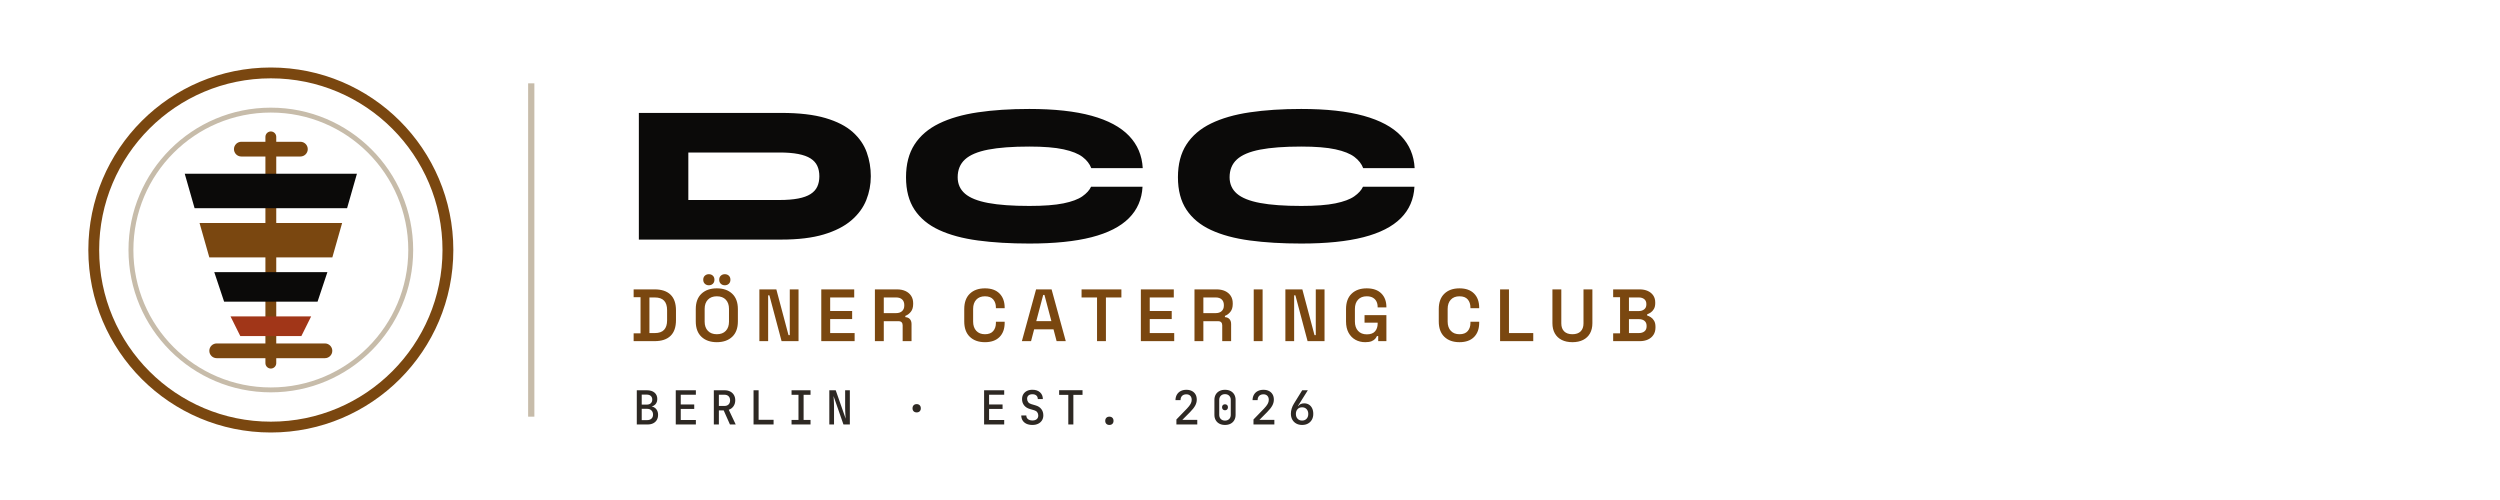
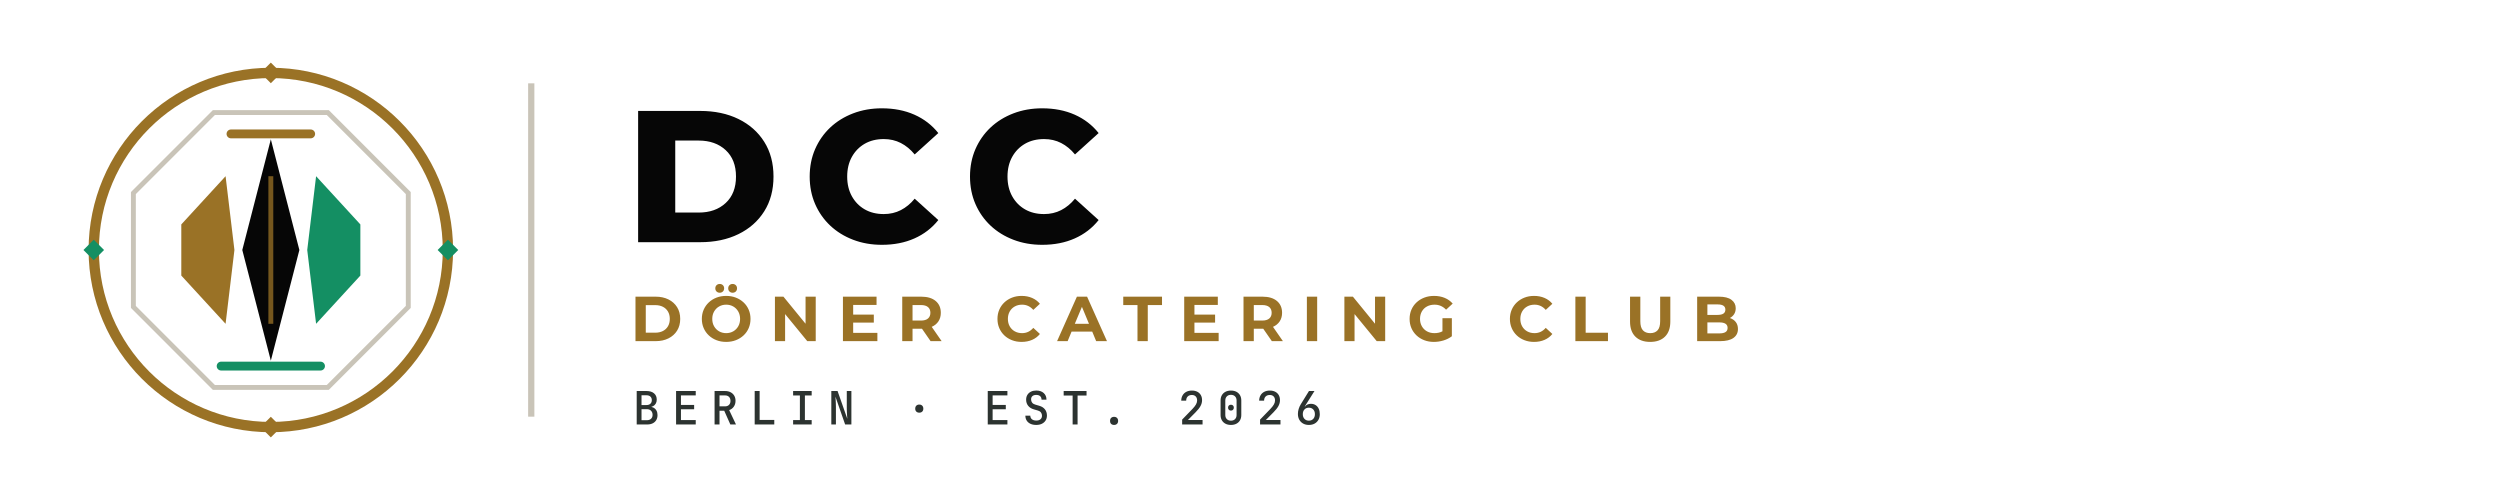
<svg xmlns="http://www.w3.org/2000/svg" viewBox="0 0 480 96" width="480" height="96" role="img" aria-label="DCC Döner Catering Club — logo-primary (dark)">
-   <circle cx="52.00" cy="48.00" r="34.00" fill="none" stroke="#7A4710" stroke-width="2.08" />
-   <circle cx="52.00" cy="48.00" r="26.86" fill="none" stroke="#C7BCAA" stroke-width="0.94" />
-   <line x1="52.00" y1="26.28" x2="52.00" y2="69.72" stroke="#7A4710" stroke-width="2.08" stroke-linecap="round" />
-   <rect x="44.92" y="27.22" width="14.17" height="2.83" rx="1.42" fill="#7A4710" />
-   <rect x="40.19" y="65.94" width="23.61" height="2.83" rx="1.42" fill="#7A4710" />
-   <path d="M 35.47,33.36 L 68.53,33.36 L 66.64,39.97 L 37.36,39.97 Z" fill="#0B0A09" />
-   <path d="M 38.31,42.81 L 65.69,42.81 L 63.81,49.42 L 40.19,49.42 Z" fill="#7A4710" />
-   <path d="M 41.14,52.25 L 62.86,52.25 L 60.97,57.92 L 43.03,57.92 Z" fill="#0B0A09" />
-   <path d="M 44.26,60.75 L 59.74,60.75 L 57.86,64.53 L 46.14,64.53 Z" fill="#A13618" />
-   <line x1="102" y1="16" x2="102" y2="80" stroke="#C7BCAA" stroke-width="1.2" />
-   <path d="M150.02 21.68Q155.15 21.68 158.494 22.668Q161.838 23.656 163.738 25.366Q165.638 27.076 166.417 29.261Q167.196 31.446 167.196 33.84Q167.196 36.234 166.322 38.419Q165.448 40.604 163.453 42.314Q161.458 44.024 158.171 45.012Q154.884 46.0 150.02 46.0H122.66V21.68ZM132.16 38.4H149.64Q151.768 38.4 153.25 38.115Q154.732 37.83 155.625 37.26Q156.518 36.69 156.917 35.835Q157.316 34.98 157.316 33.84Q157.316 32.7 156.917 31.845Q156.518 30.99 155.625 30.42Q154.732 29.85 153.25 29.565Q151.768 29.28 149.64 29.28H132.16ZM219.366 35.854Q219.176 39.464 216.744 41.896Q214.312 44.328 209.581 45.544Q204.85 46.76 197.63 46.76Q192.12 46.76 187.75 46.171Q183.38 45.582 180.302 44.157Q177.224 42.732 175.59 40.262Q173.956 37.792 173.956 34.03Q173.956 30.268 175.59 27.741Q177.224 25.214 180.302 23.713Q183.38 22.212 187.75 21.566Q192.12 20.92 197.63 20.92Q204.85 20.92 209.6 22.231Q214.35 23.542 216.782 26.088Q219.214 28.634 219.404 32.282H209.524Q209.068 31.066 207.852 30.135Q206.636 29.204 204.204 28.672Q201.772 28.14 197.63 28.14Q192.766 28.14 189.726 28.729Q186.686 29.318 185.28 30.61Q183.874 31.902 183.874 34.03Q183.874 35.968 185.28 37.184Q186.686 38.4 189.726 38.97Q192.766 39.54 197.63 39.54Q201.772 39.54 204.185 39.046Q206.598 38.552 207.814 37.697Q209.03 36.842 209.486 35.854ZM271.574 35.854Q271.384 39.464 268.952 41.896Q266.52 44.328 261.789 45.544Q257.058 46.76 249.838 46.76Q244.328 46.76 239.958 46.171Q235.588 45.582 232.51 44.157Q229.432 42.732 227.798 40.262Q226.164 37.792 226.164 34.03Q226.164 30.268 227.798 27.741Q229.432 25.214 232.51 23.713Q235.588 22.212 239.958 21.566Q244.328 20.92 249.838 20.92Q257.058 20.92 261.808 22.231Q266.558 23.542 268.99 26.088Q271.422 28.634 271.612 32.282H261.732Q261.276 31.066 260.06 30.135Q258.844 29.204 256.412 28.672Q253.98 28.14 249.838 28.14Q244.974 28.14 241.934 28.729Q238.894 29.318 237.488 30.61Q236.082 31.902 236.082 34.03Q236.082 35.968 237.488 37.184Q238.894 38.4 241.934 38.97Q244.974 39.54 249.838 39.54Q253.98 39.54 256.393 39.046Q258.806 38.552 260.022 37.697Q261.238 36.842 261.694 35.854Z" fill="#0B0A09" />
-   <path d="M121.658 65.5V63.997H122.984V57.063H121.658V55.56H125.693Q127.685 55.56 128.737 56.57Q129.788 57.581 129.788 59.598V61.465Q129.788 63.482 128.737 64.491Q127.685 65.5 125.693 65.5ZM124.69 63.95H125.717Q126.927 63.95 127.505 63.326Q128.082 62.703 128.082 61.519V59.543Q128.082 58.346 127.505 57.729Q126.927 57.112 125.717 57.112H124.69ZM137.63 65.699Q135.778 65.699 134.683 64.669Q133.588 63.64 133.588 61.71V59.35Q133.588 57.42 134.683 56.391Q135.778 55.361 137.63 55.361Q139.482 55.361 140.577 56.391Q141.673 57.42 141.673 59.35V61.71Q141.673 63.64 140.577 64.669Q139.482 65.699 137.63 65.699ZM137.63 64.172Q138.741 64.172 139.354 63.522Q139.967 62.872 139.967 61.762V59.298Q139.967 58.188 139.354 57.538Q138.741 56.888 137.63 56.888Q136.534 56.888 135.914 57.538Q135.293 58.188 135.293 59.298V61.762Q135.293 62.872 135.914 63.522Q136.534 64.172 137.63 64.172ZM139.164 54.773Q138.711 54.773 138.4 54.485Q138.088 54.198 138.088 53.709Q138.088 53.219 138.4 52.932Q138.711 52.645 139.164 52.645Q139.631 52.645 139.936 52.932Q140.24 53.219 140.24 53.709Q140.24 54.198 139.936 54.485Q139.631 54.773 139.164 54.773ZM136.096 54.773Q135.643 54.773 135.332 54.485Q135.021 54.198 135.021 53.709Q135.021 53.219 135.332 52.932Q135.643 52.645 136.096 52.645Q136.563 52.645 136.868 52.932Q137.172 53.219 137.172 53.709Q137.172 54.198 136.868 54.485Q136.563 54.773 136.096 54.773ZM145.801 65.5V55.56H149.057L151.396 64.351H151.637V55.56H153.319V65.5H150.062L147.723 56.706H147.483V65.5ZM157.686 65.5V55.56H164.009V57.11H159.392V59.717H163.612V61.267H159.392V63.95H164.089V65.5ZM167.981 65.5V55.56H172.224Q173.158 55.56 173.856 55.884Q174.553 56.208 174.94 56.803Q175.327 57.399 175.327 58.213V58.378Q175.327 59.293 174.891 59.85Q174.455 60.408 173.825 60.651V60.892Q174.381 60.918 174.698 61.269Q175.015 61.619 175.015 62.226V65.5H173.31V62.466Q173.31 62.105 173.12 61.887Q172.93 61.669 172.503 61.669H169.687V65.5ZM169.687 60.119H172.045Q172.789 60.119 173.205 59.73Q173.621 59.34 173.621 58.679V58.55Q173.621 57.889 173.214 57.499Q172.806 57.11 172.045 57.11H169.687ZM189.109 65.699Q187.281 65.699 186.208 64.669Q185.135 63.64 185.135 61.71V59.35Q185.135 57.42 186.208 56.391Q187.281 55.361 189.109 55.361Q190.924 55.361 191.91 56.357Q192.896 57.353 192.896 59.088V59.17H191.214V59.036Q191.214 58.096 190.697 57.492Q190.18 56.888 189.109 56.888Q188.048 56.888 187.444 57.538Q186.84 58.188 186.84 59.321V61.739Q186.84 62.86 187.444 63.516Q188.048 64.172 189.109 64.172Q190.18 64.172 190.697 63.562Q191.214 62.953 191.214 62.024V61.776H192.896V61.972Q192.896 63.707 191.91 64.703Q190.924 65.699 189.109 65.699ZM196.201 65.5 198.926 55.56H201.903L204.628 65.5H202.868L202.274 63.234H198.555L197.961 65.5ZM198.963 61.66H201.866L200.535 56.627H200.294ZM210.631 65.5V57.11H207.66V55.56H215.308V57.11H212.337V65.5ZM219.046 65.5V55.56H225.369V57.11H220.751V59.717H224.971V61.267H220.751V63.95H225.449V65.5ZM229.341 65.5V55.56H233.583Q234.518 55.56 235.215 55.884Q235.912 56.208 236.299 56.803Q236.686 57.399 236.686 58.213V58.378Q236.686 59.293 236.25 59.85Q235.814 60.408 235.185 60.651V60.892Q235.74 60.918 236.058 61.269Q236.375 61.619 236.375 62.226V65.5H234.669V62.466Q234.669 62.105 234.48 61.887Q234.29 61.669 233.863 61.669H231.046V65.5ZM231.046 60.119H233.404Q234.149 60.119 234.565 59.73Q234.981 59.34 234.981 58.679V58.55Q234.981 57.889 234.573 57.499Q234.165 57.11 233.404 57.11H231.046ZM240.715 65.5V55.56H242.421V65.5ZM246.793 65.5V55.56H250.049L252.388 64.351H252.629V55.56H254.311V65.5H251.055L248.716 56.706H248.475V65.5ZM262.12 65.699Q261.078 65.699 260.243 65.237Q259.409 64.776 258.923 63.886Q258.437 62.996 258.437 61.71V59.35Q258.437 57.42 259.51 56.391Q260.583 55.361 262.411 55.361Q264.226 55.361 265.207 56.333Q266.188 57.304 266.188 58.956V59.015H264.506V58.904Q264.506 58.334 264.277 57.877Q264.048 57.419 263.585 57.154Q263.121 56.888 262.411 56.888Q261.35 56.888 260.746 57.538Q260.142 58.188 260.142 59.321V61.739Q260.142 62.86 260.746 63.528Q261.35 64.196 262.435 64.196Q263.514 64.196 264.013 63.614Q264.511 63.032 264.511 62.121V61.955H261.992V60.503H266.188V65.5H264.615V64.519H264.374Q264.262 64.778 264.026 65.054Q263.79 65.33 263.338 65.514Q262.887 65.699 262.12 65.699ZM280.218 65.699Q278.39 65.699 277.317 64.669Q276.244 63.64 276.244 61.71V59.35Q276.244 57.42 277.317 56.391Q278.39 55.361 280.218 55.361Q282.033 55.361 283.019 56.357Q284.005 57.353 284.005 59.088V59.17H282.323V59.036Q282.323 58.096 281.806 57.492Q281.289 56.888 280.218 56.888Q279.157 56.888 278.553 57.538Q277.949 58.188 277.949 59.321V61.739Q277.949 62.86 278.553 63.516Q279.157 64.172 280.218 64.172Q281.289 64.172 281.806 63.562Q282.323 62.953 282.323 62.024V61.776H284.005V61.972Q284.005 63.707 283.019 64.703Q282.033 65.699 280.218 65.699ZM288.016 65.5V55.56H289.722V63.95H294.385V65.5ZM301.901 65.699Q300.708 65.699 299.847 65.264Q298.986 64.829 298.526 64.01Q298.065 63.19 298.065 62.049V55.56H299.771V62.096Q299.771 63.079 300.321 63.626Q300.872 64.172 301.901 64.172Q302.931 64.172 303.482 63.626Q304.032 63.079 304.032 62.096V55.56H305.738V62.049Q305.738 63.19 305.279 64.01Q304.82 64.829 303.957 65.264Q303.095 65.699 301.901 65.699ZM309.727 65.5V63.997H311.053V57.063H309.727V55.56H314.806Q315.705 55.56 316.378 55.867Q317.052 56.173 317.428 56.734Q317.804 57.295 317.804 58.068V58.205Q317.804 58.89 317.546 59.326Q317.288 59.763 316.934 60.001Q316.58 60.239 316.258 60.341V60.582Q316.58 60.667 316.953 60.906Q317.326 61.146 317.588 61.588Q317.851 62.031 317.851 62.738V62.88Q317.851 63.702 317.466 64.29Q317.082 64.878 316.407 65.189Q315.733 65.5 314.846 65.5ZM312.758 63.95H314.643Q315.333 63.95 315.74 63.617Q316.146 63.284 316.146 62.681V62.544Q316.146 61.94 315.745 61.607Q315.345 61.274 314.643 61.274H312.758ZM312.758 59.724H314.63Q315.282 59.724 315.69 59.392Q316.099 59.061 316.099 58.488V58.346Q316.099 57.762 315.696 57.436Q315.293 57.11 314.63 57.11H312.758Z" fill="#7A4710" />
-   <path d="M122.264 81.5V74.93H124.203Q125.132 74.93 125.667 75.381Q126.201 75.833 126.201 76.626Q126.201 77.071 126.008 77.401Q125.815 77.731 125.471 77.911Q125.127 78.091 124.668 78.085V77.998Q125.166 77.989 125.543 78.185Q125.92 78.381 126.135 78.755Q126.351 79.129 126.351 79.651Q126.351 80.215 126.105 80.633Q125.859 81.051 125.405 81.275Q124.951 81.5 124.322 81.5ZM123.21 80.663H124.242Q124.771 80.663 125.077 80.382Q125.383 80.101 125.383 79.611Q125.383 79.109 125.077 78.801Q124.771 78.493 124.242 78.493H123.21ZM123.21 77.683H124.192Q124.675 77.683 124.954 77.424Q125.232 77.166 125.232 76.724Q125.232 76.279 124.957 76.023Q124.681 75.767 124.197 75.767H123.21ZM129.746 81.5V74.93H133.607V75.792H130.704V77.659H133.292V78.515H130.704V80.638H133.607V81.5ZM137.055 81.5V74.93H139.113Q139.734 74.93 140.196 75.17Q140.659 75.41 140.914 75.841Q141.169 76.272 141.169 76.852Q141.169 77.51 140.833 77.995Q140.498 78.48 139.922 78.674L141.259 81.5H140.151L138.951 78.802H138.024V81.5ZM138.024 77.941H139.113Q139.601 77.941 139.89 77.649Q140.178 77.358 140.178 76.871Q140.178 76.373 139.89 76.082Q139.601 75.791 139.113 75.791H138.024ZM144.681 81.5V74.93H145.653V80.605H148.528V81.5ZM151.978 81.5V80.632H153.308V75.798H151.978V74.93H155.622V75.798H154.292V80.632H155.622V81.5ZM159.229 81.5V74.93H160.457L162.373 80.393Q162.352 80.136 162.325 79.775Q162.299 79.414 162.283 79.028Q162.267 78.642 162.267 78.323V74.93H163.171V81.5H161.943L160.039 76.037Q160.06 76.275 160.08 76.623Q160.101 76.972 160.117 77.349Q160.133 77.725 160.133 78.053V81.5ZM176 79.182Q175.636 79.182 175.42 78.969Q175.204 78.756 175.204 78.399Q175.204 78.026 175.42 77.808Q175.636 77.59 176 77.59Q176.366 77.59 176.581 77.808Q176.796 78.026 176.796 78.399Q176.796 78.756 176.581 78.969Q176.366 79.182 176 79.182ZM188.946 81.5V74.93H192.807V75.792H189.904V77.659H192.492V78.515H189.904V80.638H192.807V81.5ZM198.225 81.59Q197.564 81.59 197.085 81.369Q196.607 81.147 196.347 80.737Q196.087 80.326 196.081 79.763H197.052Q197.052 80.209 197.366 80.469Q197.679 80.729 198.233 80.729Q198.757 80.729 199.052 80.477Q199.348 80.225 199.348 79.778Q199.348 79.415 199.145 79.145Q198.943 78.875 198.569 78.771L197.745 78.53Q197.022 78.326 196.628 77.825Q196.234 77.324 196.234 76.632Q196.234 76.087 196.48 75.685Q196.727 75.283 197.175 75.058Q197.623 74.834 198.232 74.834Q199.14 74.834 199.682 75.321Q200.224 75.807 200.23 76.622H199.258Q199.258 76.187 198.988 75.941Q198.717 75.695 198.221 75.695Q197.739 75.695 197.472 75.924Q197.205 76.153 197.205 76.565Q197.205 76.935 197.407 77.204Q197.608 77.473 197.983 77.582L198.824 77.833Q199.545 78.037 199.932 78.539Q200.319 79.04 200.319 79.747Q200.319 80.298 200.058 80.713Q199.797 81.129 199.326 81.36Q198.855 81.59 198.225 81.59ZM205.114 81.5V75.818H203.355V74.924H207.845V75.818H206.086V81.5ZM213 81.59Q212.636 81.59 212.42 81.377Q212.204 81.164 212.204 80.807Q212.204 80.434 212.42 80.217Q212.636 79.999 213 79.999Q213.366 79.999 213.581 80.217Q213.796 80.434 213.796 80.807Q213.796 81.164 213.581 81.377Q213.366 81.59 213 81.59ZM225.869 81.5V80.54L227.9 78.442Q228.37 77.95 228.589 77.558Q228.808 77.167 228.808 76.782Q228.808 76.279 228.534 75.994Q228.259 75.708 227.783 75.708Q227.258 75.708 226.959 76.007Q226.661 76.305 226.661 76.829H225.689Q225.701 76.219 225.963 75.771Q226.225 75.324 226.694 75.082Q227.164 74.84 227.791 74.84Q228.398 74.84 228.846 75.072Q229.293 75.304 229.537 75.727Q229.78 76.15 229.78 76.733Q229.78 77.315 229.478 77.875Q229.175 78.435 228.495 79.118L227.004 80.619H229.877V81.5ZM235.201 81.59Q234.581 81.59 234.123 81.349Q233.666 81.108 233.416 80.669Q233.166 80.23 233.166 79.642V76.788Q233.166 76.194 233.416 75.758Q233.665 75.322 234.123 75.081Q234.58 74.84 235.2 74.84Q235.828 74.84 236.281 75.081Q236.735 75.322 236.984 75.758Q237.234 76.194 237.234 76.788V79.642Q237.234 80.23 236.984 80.669Q236.734 81.108 236.278 81.349Q235.822 81.59 235.201 81.59ZM235.201 80.754Q235.705 80.754 236.006 80.447Q236.308 80.139 236.308 79.642V76.788Q236.308 76.291 236.006 75.983Q235.705 75.676 235.2 75.676Q234.695 75.676 234.394 75.983Q234.092 76.291 234.092 76.788V79.642Q234.092 80.139 234.395 80.447Q234.698 80.754 235.201 80.754ZM235.201 78.773Q234.946 78.773 234.79 78.612Q234.633 78.452 234.633 78.187Q234.633 77.932 234.789 77.776Q234.945 77.621 235.201 77.621Q235.456 77.621 235.612 77.777Q235.767 77.932 235.767 78.187Q235.767 78.451 235.611 78.612Q235.456 78.773 235.201 78.773ZM240.669 81.5V80.54L242.7 78.442Q243.17 77.95 243.389 77.558Q243.608 77.167 243.608 76.782Q243.608 76.279 243.334 75.994Q243.059 75.708 242.583 75.708Q242.058 75.708 241.759 76.007Q241.461 76.305 241.461 76.829H240.489Q240.501 76.219 240.763 75.771Q241.025 75.324 241.494 75.082Q241.964 74.84 242.591 74.84Q243.198 74.84 243.646 75.072Q244.093 75.304 244.337 75.727Q244.58 76.15 244.58 76.733Q244.58 77.315 244.278 77.875Q243.975 78.435 243.295 79.118L241.804 80.619H244.677V81.5ZM250.006 81.59Q249.359 81.59 248.874 81.319Q248.388 81.048 248.119 80.561Q247.85 80.073 247.85 79.429Q247.85 78.948 247.999 78.453Q248.148 77.959 248.427 77.512L250.023 74.93H251.103L249.2 77.956L249.244 77.985Q249.423 77.723 249.724 77.582Q250.025 77.442 250.4 77.442Q250.931 77.442 251.325 77.693Q251.718 77.943 251.934 78.398Q252.15 78.853 252.15 79.472Q252.15 80.105 251.881 80.582Q251.612 81.059 251.134 81.325Q250.656 81.59 250.006 81.59ZM250 80.749Q250.536 80.749 250.862 80.4Q251.189 80.052 251.189 79.478Q251.189 78.901 250.862 78.551Q250.536 78.201 250 78.201Q249.464 78.201 249.138 78.551Q248.811 78.901 248.811 79.478Q248.811 80.052 249.138 80.4Q249.464 80.749 250 80.749Z" fill="#2D2823" />
+   <circle cx="52.00" cy="48.00" r="34.00" fill="none" stroke="#9A7226" stroke-width="1.98" />
+   <polygon points="78.39,58.93 62.93,74.39 41.07,74.39 25.61,58.93 25.61,37.07 41.07,21.61 62.93,21.61 78.39,37.07" fill="none" stroke="#C9C4B8" stroke-width="0.94" />
+   <polygon points="52.00,12.02 53.98,14.00 52.00,15.98 50.02,14.00" fill="#9A7226" />
+   <polygon points="52.00,80.02 53.98,82.00 52.00,83.98 50.02,82.00" fill="#9A7226" />
+   <polygon points="18.00,46.02 19.98,48.00 18.00,49.98 16.02,48.00" fill="#148F63" />
+   <polygon points="86.00,46.02 87.98,48.00 86.00,49.98 84.02,48.00" fill="#148F63" />
+   <path d="M 52.00,26.75 L 57.48,48.00 L 52.00,69.25 L 46.52,48.00 Z" fill="#060606" />
+   <path d="M 43.31,33.83 L 34.81,43.09 L 34.81,52.91 L 43.31,62.17 L 45.01,48.00 Z" fill="#9A7226" />
+   <path d="M 60.69,33.83 L 69.19,43.09 L 69.19,52.91 L 60.69,62.17 L 58.99,48.00 Z" fill="#148F63" />
+   <line x1="52.00" y1="33.83" x2="52.00" y2="62.17" stroke="#9A7226" stroke-width="0.94" stroke-opacity="0.75" />
+   <rect x="43.50" y="24.86" width="17.00" height="1.70" rx="0.85" fill="#9A7226" />
+   <rect x="41.61" y="69.44" width="20.78" height="1.70" rx="0.85" fill="#148F63" />
+   <line x1="102" y1="16" x2="102" y2="80" stroke="#C9C4B8" stroke-width="1.2" />
+   <path d="M122.52 46.5V21.3H134.436Q138.612 21.3 141.78 22.848Q144.948 24.396 146.73 27.222Q148.512 30.048 148.512 33.9Q148.512 37.752 146.73 40.578Q144.948 43.404 141.78 44.952Q138.612 46.5 134.436 46.5ZM129.648 40.812H134.148Q137.352 40.812 139.332 38.976Q141.312 37.14 141.312 33.9Q141.312 30.66 139.332 28.824Q137.352 26.988 134.148 26.988H129.648ZM169.32 47.004Q166.332 47.004 163.794 46.032Q161.256 45.06 159.402 43.314Q157.548 41.568 156.504 39.174Q155.46 36.78 155.46 33.9Q155.46 31.02 156.504 28.626Q157.548 26.232 159.402 24.486Q161.256 22.74 163.794 21.768Q166.332 20.796 169.32 20.796Q172.812 20.796 175.566 22.02Q178.32 23.244 180.156 25.548L175.62 29.652Q174.432 28.212 172.956 27.456Q171.48 26.7 169.68 26.7Q167.592 26.7 166.026 27.6Q164.46 28.5 163.56 30.12Q162.66 31.74 162.66 33.9Q162.66 36.06 163.56 37.68Q164.46 39.3 166.026 40.2Q167.592 41.1 169.68 41.1Q171.48 41.1 172.956 40.344Q174.432 39.588 175.62 38.148L180.156 42.252Q178.32 44.556 175.566 45.78Q172.812 47.004 169.32 47.004ZM200.1 47.004Q197.112 47.004 194.574 46.032Q192.036 45.06 190.182 43.314Q188.328 41.568 187.284 39.174Q186.24 36.78 186.24 33.9Q186.24 31.02 187.284 28.626Q188.328 26.232 190.182 24.486Q192.036 22.74 194.574 21.768Q197.112 20.796 200.1 20.796Q203.592 20.796 206.346 22.02Q209.1 23.244 210.936 25.548L206.4 29.652Q205.212 28.212 203.736 27.456Q202.26 26.7 200.46 26.7Q198.372 26.7 196.806 27.6Q195.24 28.5 194.34 30.12Q193.44 31.74 193.44 33.9Q193.44 36.06 194.34 37.68Q195.24 39.3 196.806 40.2Q198.372 41.1 200.46 41.1Q202.26 41.1 203.736 40.344Q205.212 39.588 206.4 38.148L210.936 42.252Q209.1 44.556 206.346 45.78Q203.592 47.004 200.1 47.004Z" fill="#060606" />
+   <path d="M122.013 65.5V56.96H125.892Q127.283 56.96 128.344 57.491Q129.406 58.021 130.004 58.979Q130.601 59.937 130.601 61.23Q130.601 62.523 130.004 63.481Q129.406 64.439 128.344 64.969Q127.283 65.5 125.892 65.5ZM123.989 63.877H125.795Q126.649 63.877 127.277 63.554Q127.905 63.231 128.253 62.639Q128.601 62.047 128.601 61.23Q128.601 60.413 128.253 59.821Q127.905 59.229 127.277 58.906Q126.649 58.583 125.795 58.583H123.989ZM139.426 65.646Q138.413 65.646 137.565 65.317Q136.717 64.988 136.083 64.39Q135.448 63.792 135.101 62.987Q134.753 62.182 134.753 61.23Q134.753 60.278 135.101 59.473Q135.448 58.668 136.083 58.07Q136.717 57.472 137.565 57.143Q138.413 56.814 139.426 56.814Q140.438 56.814 141.286 57.143Q142.134 57.472 142.768 58.064Q143.403 58.656 143.75 59.467Q144.098 60.278 144.098 61.23Q144.098 62.182 143.75 62.993Q143.403 63.804 142.768 64.396Q142.134 64.988 141.286 65.317Q140.438 65.646 139.426 65.646ZM139.426 63.963Q140.182 63.963 140.786 63.615Q141.39 63.267 141.744 62.651Q142.097 62.035 142.097 61.23Q142.097 60.425 141.744 59.809Q141.39 59.193 140.786 58.845Q140.182 58.497 139.426 58.497Q138.669 58.497 138.065 58.845Q137.461 59.193 137.108 59.809Q136.754 60.425 136.754 61.23Q136.754 62.035 137.108 62.651Q137.461 63.267 138.065 63.615Q138.669 63.963 139.426 63.963ZM138.193 56.204Q137.827 56.204 137.583 55.972Q137.339 55.74 137.339 55.362Q137.339 54.984 137.583 54.752Q137.827 54.52 138.193 54.52Q138.547 54.52 138.791 54.752Q139.035 54.984 139.035 55.362Q139.035 55.74 138.791 55.972Q138.547 56.204 138.193 56.204ZM140.658 56.204Q140.304 56.204 140.06 55.972Q139.816 55.74 139.816 55.362Q139.816 54.984 140.06 54.752Q140.304 54.52 140.658 54.52Q141.024 54.52 141.268 54.752Q141.512 54.984 141.512 55.362Q141.512 55.74 141.268 55.972Q141.024 56.204 140.658 56.204ZM148.787 65.5V56.96H150.421L154.667 62.157V56.96H156.619V65.5H154.996L150.739 60.303V65.5ZM161.844 65.5V56.96H168.298V58.546H163.808V60.4H167.773V61.938H163.808V63.914H168.457V65.5ZM173.23 65.5V56.96H176.878Q178.659 56.96 179.648 57.79Q180.636 58.619 180.636 60.059Q180.636 61.01 180.178 61.7Q179.721 62.389 178.891 62.755L180.794 65.5H178.672L177.025 63.121Q176.976 63.121 176.927 63.121H175.207V65.5ZM175.207 61.547H176.817Q177.72 61.547 178.178 61.151Q178.635 60.754 178.635 60.059Q178.635 59.351 178.178 58.961Q177.72 58.57 176.817 58.57H175.207ZM196.137 65.646Q195.149 65.646 194.301 65.317Q193.453 64.988 192.831 64.396Q192.209 63.804 191.861 62.999Q191.513 62.194 191.513 61.23Q191.513 60.266 191.861 59.461Q192.209 58.656 192.837 58.064Q193.465 57.472 194.307 57.143Q195.149 56.814 196.149 56.814Q197.259 56.814 198.162 57.204Q199.065 57.594 199.663 58.326L198.394 59.498Q197.516 58.497 196.247 58.497Q195.442 58.497 194.826 58.845Q194.209 59.193 193.862 59.809Q193.514 60.425 193.514 61.23Q193.514 62.035 193.862 62.651Q194.209 63.267 194.826 63.615Q195.442 63.963 196.247 63.963Q197.516 63.963 198.394 62.95L199.663 64.121Q199.065 64.866 198.162 65.256Q197.259 65.646 196.137 65.646ZM202.96 65.5 206.767 56.96H208.719L212.537 65.5H210.463L209.707 63.67H205.742L204.986 65.5ZM206.364 62.169H209.085L207.731 58.912ZM218.397 65.5V58.57H215.664V56.96H223.106V58.57H220.373V65.5ZM227.368 65.5V56.96H233.821V58.546H229.332V60.4H233.297V61.938H229.332V63.914H233.98V65.5ZM238.754 65.5V56.96H242.402Q244.183 56.96 245.171 57.79Q246.159 58.619 246.159 60.059Q246.159 61.01 245.702 61.7Q245.244 62.389 244.415 62.755L246.318 65.5H244.195L242.548 63.121Q242.499 63.121 242.45 63.121H240.73V65.5ZM240.73 61.547H242.341Q243.243 61.547 243.701 61.151Q244.158 60.754 244.158 60.059Q244.158 59.351 243.701 58.961Q243.243 58.57 242.341 58.57H240.73ZM250.921 65.5V56.96H252.897V65.5ZM258.122 65.5V56.96H259.757L264.003 62.157V56.96H265.955V65.5H264.332L260.074 60.303V65.5ZM275.304 65.646Q274.291 65.646 273.443 65.317Q272.595 64.988 271.967 64.396Q271.339 63.804 270.991 62.999Q270.643 62.194 270.643 61.23Q270.643 60.266 270.991 59.461Q271.339 58.656 271.973 58.064Q272.607 57.472 273.461 57.143Q274.315 56.814 275.34 56.814Q276.463 56.814 277.378 57.192Q278.293 57.57 278.915 58.29L277.646 59.461Q276.731 58.497 275.438 58.497Q274.608 58.497 273.98 58.839Q273.352 59.18 272.998 59.796Q272.644 60.413 272.644 61.23Q272.644 62.023 272.998 62.645Q273.352 63.267 273.974 63.615Q274.596 63.963 275.413 63.963Q275.816 63.963 276.2 63.883Q276.585 63.804 276.951 63.609V61.096H278.756V64.561Q278.049 65.097 277.134 65.372Q276.219 65.646 275.304 65.646ZM294.526 65.646Q293.538 65.646 292.69 65.317Q291.842 64.988 291.22 64.396Q290.597 63.804 290.25 62.999Q289.902 62.194 289.902 61.23Q289.902 60.266 290.25 59.461Q290.597 58.656 291.226 58.064Q291.854 57.472 292.696 57.143Q293.538 56.814 294.538 56.814Q295.648 56.814 296.551 57.204Q297.454 57.594 298.052 58.326L296.783 59.498Q295.904 58.497 294.636 58.497Q293.83 58.497 293.214 58.845Q292.598 59.193 292.25 59.809Q291.903 60.425 291.903 61.23Q291.903 62.035 292.25 62.651Q292.598 63.267 293.214 63.615Q293.83 63.963 294.636 63.963Q295.904 63.963 296.783 62.95L298.052 64.121Q297.454 64.866 296.551 65.256Q295.648 65.646 294.526 65.646ZM302.472 65.5V56.96H304.448V63.89H308.73V65.5ZM316.835 65.646Q315.017 65.646 313.992 64.634Q312.967 63.621 312.967 61.742V56.96H314.944V61.669Q314.944 62.889 315.444 63.426Q315.944 63.963 316.847 63.963Q317.75 63.963 318.25 63.426Q318.75 62.889 318.75 61.669V56.96H320.702V61.742Q320.702 63.621 319.677 64.634Q318.652 65.646 316.835 65.646ZM325.854 65.5V56.96H330.026Q331.637 56.96 332.448 57.57Q333.259 58.18 333.259 59.18Q333.259 59.827 332.961 60.303Q332.662 60.779 332.137 61.059Q332.845 61.291 333.266 61.828Q333.686 62.365 333.686 63.17Q333.686 64.268 332.82 64.884Q331.954 65.5 330.27 65.5ZM327.818 64.012H330.124Q330.893 64.012 331.295 63.761Q331.698 63.511 331.698 62.962Q331.698 61.901 330.124 61.901H327.818ZM327.818 60.461H329.782Q331.271 60.461 331.271 59.449Q331.271 58.448 329.782 58.448H327.818Z" fill="#9A7226" />
+   <path d="M122.247 81.5V75.076H124.143Q125.052 75.076 125.574 75.517Q126.096 75.959 126.096 76.734Q126.096 77.17 125.907 77.492Q125.719 77.815 125.383 77.991Q125.046 78.167 124.598 78.161V78.076Q125.084 78.067 125.453 78.259Q125.822 78.451 126.032 78.816Q126.243 79.181 126.243 79.692Q126.243 80.243 126.003 80.652Q125.762 81.061 125.318 81.28Q124.875 81.5 124.259 81.5ZM123.172 80.682H124.181Q124.698 80.682 124.997 80.407Q125.296 80.132 125.296 79.653Q125.296 79.162 124.997 78.861Q124.698 78.56 124.181 78.56H123.172ZM123.172 77.768H124.132Q124.604 77.768 124.877 77.515Q125.149 77.262 125.149 76.83Q125.149 76.395 124.88 76.145Q124.611 75.894 124.137 75.894H123.172ZM129.807 81.5V75.076H133.582V75.919H130.744V77.744H133.274V78.581H130.744V80.657H133.582V81.5ZM137.198 81.5V75.076H139.211Q139.817 75.076 140.27 75.311Q140.722 75.545 140.971 75.967Q141.221 76.388 141.221 76.956Q141.221 77.599 140.893 78.073Q140.564 78.548 140.002 78.737L141.309 81.5H140.226L139.052 78.862H138.146V81.5ZM138.146 78.02H139.211Q139.688 78.02 139.97 77.735Q140.252 77.45 140.252 76.974Q140.252 76.487 139.97 76.202Q139.688 75.918 139.211 75.918H138.146ZM144.899 81.5V75.076H145.85V80.625H148.661V81.5ZM152.278 81.5V80.652H153.579V75.924H152.278V75.076H155.842V75.924H154.541V80.652H155.842V81.5ZM159.613 81.5V75.076H160.814L162.687 80.418Q162.666 80.166 162.64 79.813Q162.614 79.46 162.599 79.083Q162.583 78.705 162.583 78.394V75.076H163.467V81.5H162.266L160.405 76.158Q160.425 76.391 160.445 76.732Q160.466 77.073 160.481 77.441Q160.497 77.809 160.497 78.13V81.5ZM176.5 79.233Q176.144 79.233 175.933 79.025Q175.722 78.817 175.722 78.468Q175.722 78.103 175.933 77.89Q176.144 77.677 176.5 77.677Q176.858 77.677 177.068 77.89Q177.278 78.103 177.278 78.468Q177.278 78.817 177.068 79.025Q176.858 79.233 176.5 79.233ZM189.647 81.5V75.076H193.422V75.919H190.584V77.744H193.114V78.581H190.584V80.657H193.422V81.5ZM198.965 81.588Q198.318 81.588 197.85 81.372Q197.382 81.155 197.128 80.754Q196.874 80.352 196.868 79.802H197.818Q197.818 80.238 198.124 80.492Q198.43 80.746 198.973 80.746Q199.485 80.746 199.773 80.499Q200.062 80.253 200.062 79.817Q200.062 79.461 199.864 79.197Q199.667 78.933 199.301 78.832L198.496 78.596Q197.788 78.396 197.403 77.907Q197.017 77.417 197.017 76.74Q197.017 76.208 197.258 75.814Q197.499 75.421 197.938 75.201Q198.376 74.982 198.972 74.982Q199.859 74.982 200.389 75.458Q200.919 75.934 200.925 76.73H199.975Q199.975 76.305 199.71 76.065Q199.445 75.824 198.96 75.824Q198.489 75.824 198.229 76.048Q197.968 76.272 197.968 76.675Q197.968 77.037 198.164 77.299Q198.361 77.562 198.728 77.669L199.55 77.914Q200.256 78.114 200.634 78.604Q201.012 79.095 201.012 79.786Q201.012 80.324 200.757 80.731Q200.501 81.137 200.041 81.363Q199.581 81.588 198.965 81.588ZM205.945 81.5V75.945H204.224V75.07H208.616V75.945H206.895V81.5ZM213.9 81.588Q213.544 81.588 213.333 81.38Q213.122 81.172 213.122 80.822Q213.122 80.458 213.333 80.245Q213.544 80.032 213.9 80.032Q214.258 80.032 214.468 80.245Q214.678 80.458 214.678 80.822Q214.678 81.172 214.468 81.38Q214.258 81.588 213.9 81.588ZM226.972 81.5V80.561L228.958 78.51Q229.417 78.028 229.631 77.646Q229.846 77.264 229.846 76.887Q229.846 76.395 229.577 76.116Q229.309 75.837 228.843 75.837Q228.33 75.837 228.038 76.129Q227.746 76.421 227.746 76.933H226.796Q226.808 76.336 227.064 75.899Q227.32 75.461 227.779 75.225Q228.238 74.988 228.851 74.988Q229.445 74.988 229.883 75.215Q230.32 75.442 230.558 75.856Q230.796 76.269 230.796 76.839Q230.796 77.408 230.5 77.955Q230.205 78.503 229.539 79.171L228.082 80.638H230.891V81.5ZM236.341 81.588Q235.735 81.588 235.287 81.352Q234.84 81.116 234.595 80.687Q234.351 80.258 234.351 79.683V76.893Q234.351 76.312 234.595 75.886Q234.839 75.459 235.287 75.224Q235.734 74.988 236.34 74.988Q236.954 74.988 237.397 75.224Q237.84 75.459 238.085 75.886Q238.329 76.312 238.329 76.893V79.683Q238.329 80.258 238.085 80.687Q237.84 81.116 237.394 81.352Q236.948 81.588 236.341 81.588ZM236.341 80.77Q236.834 80.77 237.128 80.47Q237.423 80.169 237.423 79.683V76.893Q237.423 76.407 237.128 76.106Q236.834 75.806 236.34 75.806Q235.846 75.806 235.552 76.106Q235.257 76.407 235.257 76.893V79.683Q235.257 80.169 235.553 80.47Q235.849 80.77 236.341 80.77ZM236.341 78.834Q236.092 78.834 235.939 78.676Q235.786 78.519 235.786 78.26Q235.786 78.011 235.938 77.859Q236.091 77.707 236.341 77.707Q236.591 77.707 236.743 77.859Q236.894 78.011 236.894 78.26Q236.894 78.519 236.742 78.676Q236.59 78.834 236.341 78.834ZM241.932 81.5V80.561L243.918 78.51Q244.377 78.028 244.591 77.646Q244.806 77.264 244.806 76.887Q244.806 76.395 244.537 76.116Q244.269 75.837 243.803 75.837Q243.29 75.837 242.998 76.129Q242.706 76.421 242.706 76.933H241.756Q241.768 76.336 242.024 75.899Q242.28 75.461 242.739 75.225Q243.198 74.988 243.811 74.988Q244.405 74.988 244.843 75.215Q245.28 75.442 245.518 75.856Q245.756 76.269 245.756 76.839Q245.756 77.408 245.46 77.955Q245.165 78.503 244.499 79.171L243.042 80.638H245.851V81.5ZM251.306 81.588Q250.673 81.588 250.199 81.323Q249.724 81.058 249.461 80.582Q249.198 80.105 249.198 79.475Q249.198 79.004 249.343 78.521Q249.489 78.037 249.762 77.601L251.322 75.076H252.379L250.518 78.035L250.561 78.064Q250.736 77.807 251.03 77.669Q251.325 77.532 251.691 77.532Q252.211 77.532 252.595 77.777Q252.98 78.022 253.191 78.467Q253.402 78.912 253.402 79.517Q253.402 80.136 253.139 80.602Q252.876 81.069 252.409 81.328Q251.941 81.588 251.306 81.588ZM251.3 80.765Q251.824 80.765 252.143 80.425Q252.462 80.084 252.462 79.523Q252.462 78.959 252.143 78.617Q251.824 78.275 251.3 78.275Q250.776 78.275 250.457 78.617Q250.138 78.959 250.138 79.523Q250.138 80.084 250.457 80.425Q250.776 80.765 251.3 80.765Z" fill="#2C3330" />
</svg>
